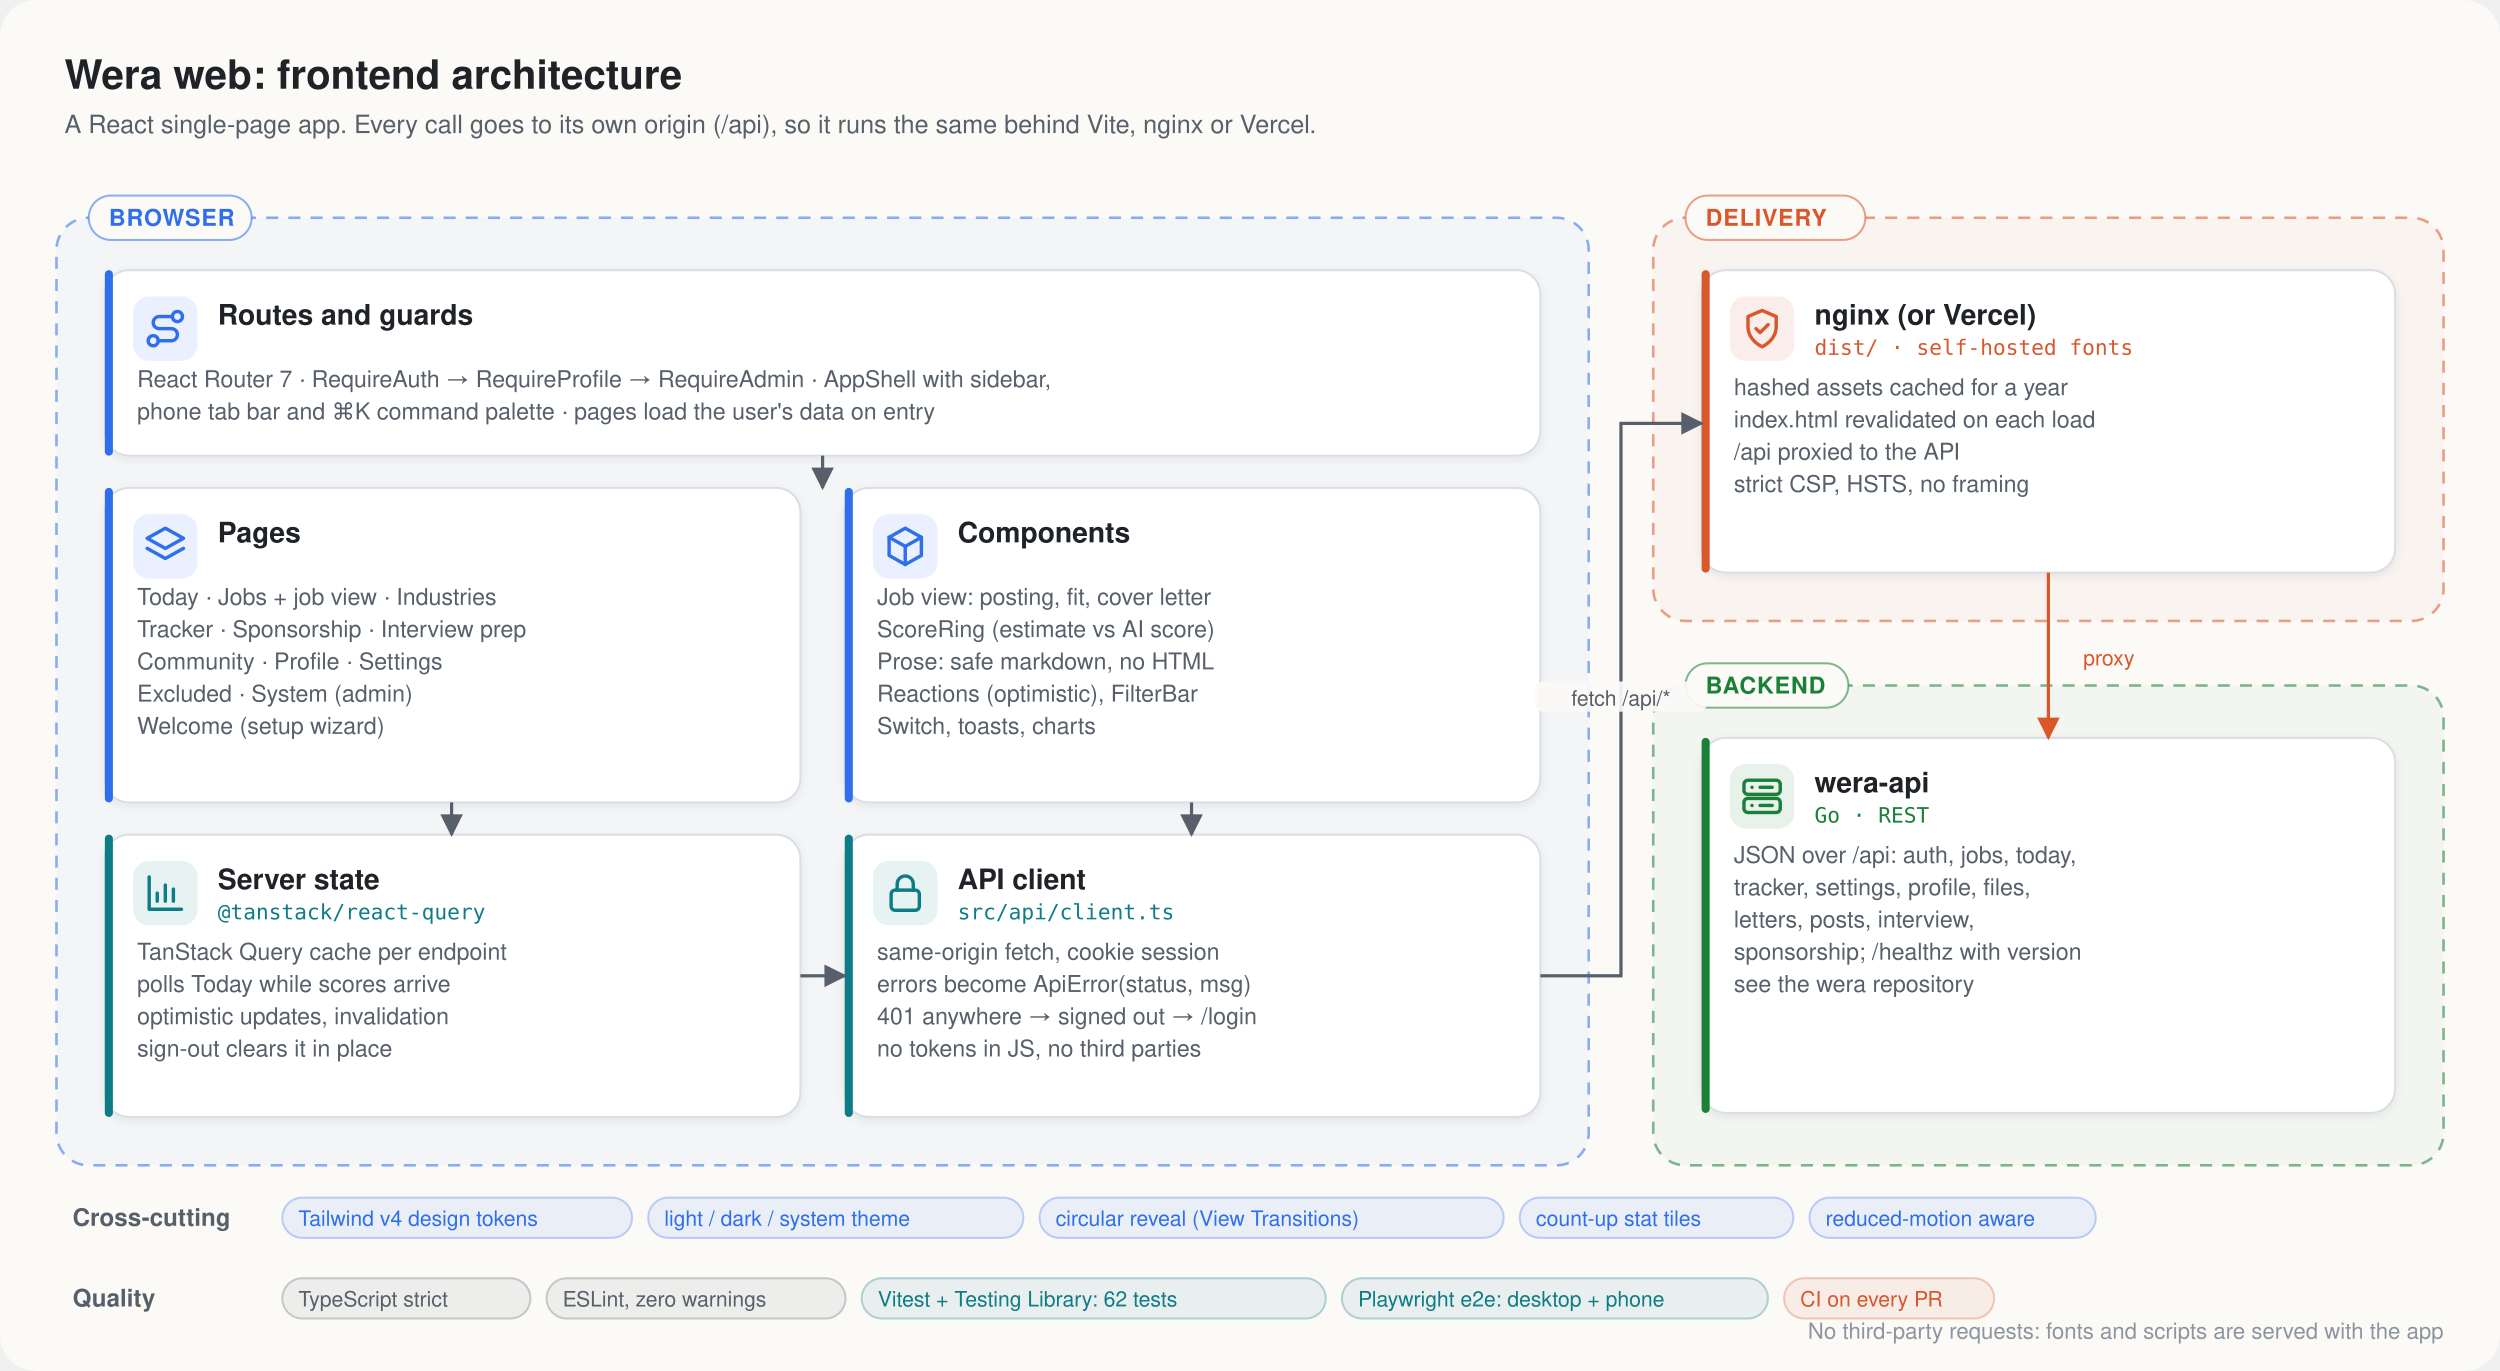
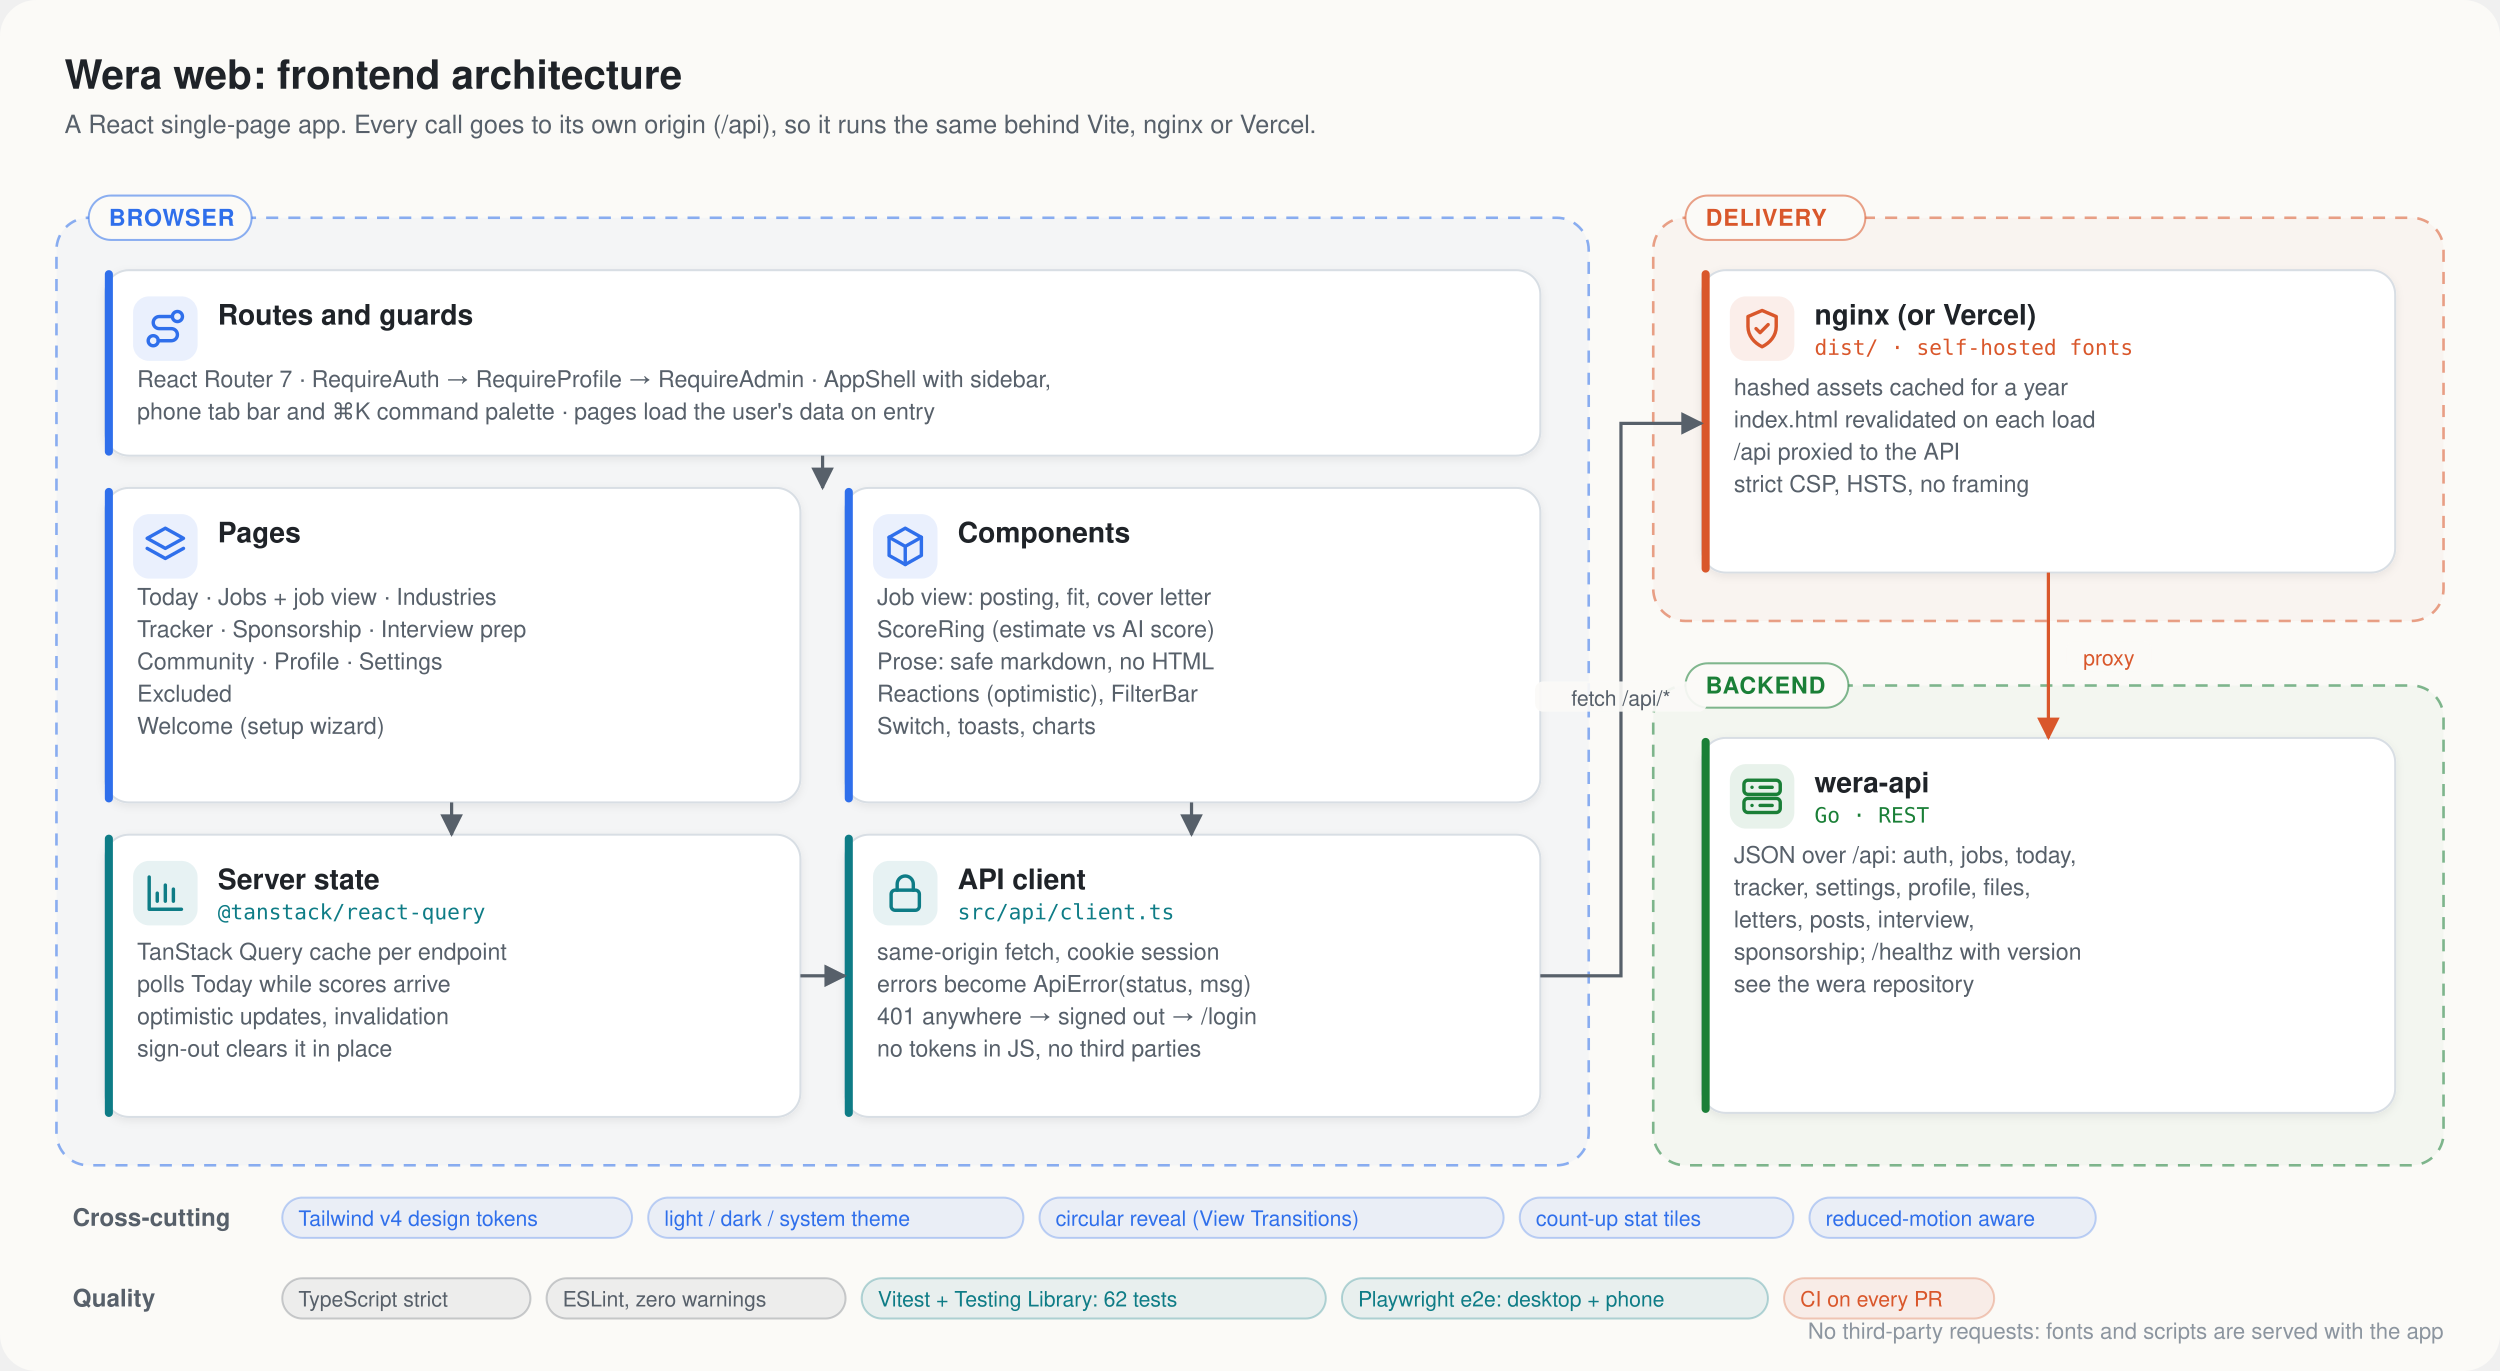
<svg xmlns="http://www.w3.org/2000/svg" width="1240" height="680" viewBox="0 0 1240 680" font-family="-apple-system, 'Segoe UI', Helvetica, Arial, sans-serif">
  <defs>
    <filter id="shadow" x="-10%" y="-10%" width="120%" height="140%">
      <feDropShadow dx="0" dy="1.5" stdDeviation="2" flood-color="#1F2328" flood-opacity=".07" />
    </filter>
    <marker id="arrow-57606A" viewBox="0 0 10 10" refX="9" refY="5" markerWidth="7" markerHeight="7" orient="auto-start-reverse">
      <path d="M0 0L10 5L0 10z" fill="#57606A" />
    </marker>
    <marker id="arrow-D9572B" viewBox="0 0 10 10" refX="9" refY="5" markerWidth="7" markerHeight="7" orient="auto-start-reverse">
      <path d="M0 0L10 5L0 10z" fill="#D9572B" />
    </marker>
  </defs>
  <rect width="100%" height="100%" rx="18" fill="#FBFAF7" />
  <text x="32" y="44" font-size="20" font-weight="700" fill="#1F2328">Wera web: frontend architecture</text>
  <text x="32" y="66" font-size="12.5" fill="#57606A">A React single-page app. Every call goes to its own origin (/api), so it runs the same behind Vite, nginx or Vercel.</text>
  <rect x="28" y="108" width="760" height="470" rx="16" fill="#2F6FEB08" stroke="#2F6FEB8C" stroke-width="1.3" stroke-dasharray="6 5" />
  <rect x="44" y="97" width="80.8" height="22" rx="11" fill="#FBFAF7" stroke="#2F6FEB8C" stroke-width="1" />
  <text x="54" y="112" font-size="11.5" font-weight="600" letter-spacing=".04em" fill="#2F6FEB">BROWSER</text>
  <rect x="820" y="108" width="392" height="200" rx="16" fill="#D9572B08" stroke="#D9572B8C" stroke-width="1.3" stroke-dasharray="6 5" />
  <rect x="836" y="97" width="89.2" height="22" rx="11" fill="#FBFAF7" stroke="#D9572B8C" stroke-width="1" />
  <text x="846" y="112" font-size="11.5" font-weight="600" letter-spacing=".04em" fill="#D9572B">DELIVERY</text>
  <rect x="820" y="340" width="392" height="238" rx="16" fill="#1A7F3708" stroke="#1A7F378C" stroke-width="1.3" stroke-dasharray="6 5" />
  <rect x="836" y="329" width="80.8" height="22" rx="11" fill="#FBFAF7" stroke="#1A7F378C" stroke-width="1" />
  <text x="846" y="344" font-size="11.5" font-weight="600" letter-spacing=".04em" fill="#1A7F37">BACKEND</text>
  <g filter="url(#shadow)">
    <rect x="52" y="134" width="712" height="92" rx="12" fill="#FFFFFF" stroke="#D8DEE4" />
  </g>
  <rect x="52" y="134" width="4" height="92" rx="2" fill="#2F6FEB" />
  <rect x="66" y="147" width="32" height="32" rx="8" fill="#2F6FEB19" />
  <g transform="translate(70 151) scale(1)" fill="none" stroke="#2F6FEB" stroke-width="1.7" stroke-linecap="round" stroke-linejoin="round">
    <circle cx="6" cy="18" r="2.5" />
    <circle cx="18" cy="6" r="2.5" />
    <path d="M8.5 18H15a3 3 0 0 0 0-6H9a3 3 0 0 1 0-6h6.5" />
  </g>
  <text x="108" y="161" font-size="14" font-weight="650" fill="#1F2328">Routes and guards</text>
  <text x="68" y="192" font-size="11.5" fill="#57606A">React Router 7 · RequireAuth → RequireProfile → RequireAdmin · AppShell with sidebar,</text>
  <text x="68" y="208" font-size="11.5" fill="#57606A">phone tab bar and ⌘K command palette · pages load the user's data on entry</text>
  <g filter="url(#shadow)">
    <rect x="52" y="242" width="345" height="156" rx="12" fill="#FFFFFF" stroke="#D8DEE4" />
  </g>
  <rect x="52" y="242" width="4" height="156" rx="2" fill="#2F6FEB" />
  <rect x="66" y="255" width="32" height="32" rx="8" fill="#2F6FEB19" />
  <g transform="translate(70 259) scale(1)" fill="none" stroke="#2F6FEB" stroke-width="1.7" stroke-linecap="round" stroke-linejoin="round">
    <path d="M12 3l9 5-9 5-9-5 9-5z" />
    <path d="M3 13l9 5 9-5" />
  </g>
  <text x="108" y="269" font-size="14" font-weight="650" fill="#1F2328">Pages</text>
  <text x="68" y="300" font-size="11.5" fill="#57606A">Today · Jobs + job view · Industries</text>
  <text x="68" y="316" font-size="11.5" fill="#57606A">Tracker · Sponsorship · Interview prep</text>
  <text x="68" y="332" font-size="11.5" fill="#57606A">Community · Profile · Settings</text>
-   <text x="68" y="348" font-size="11.5" fill="#57606A">Excluded · System (admin)</text>
+   <text x="68" y="348" font-size="11.5" fill="#57606A">Excluded</text>
  <text x="68" y="364" font-size="11.5" fill="#57606A">Welcome (setup wizard)</text>
  <g filter="url(#shadow)">
    <rect x="419" y="242" width="345" height="156" rx="12" fill="#FFFFFF" stroke="#D8DEE4" />
  </g>
  <rect x="419" y="242" width="4" height="156" rx="2" fill="#2F6FEB" />
  <rect x="433" y="255" width="32" height="32" rx="8" fill="#2F6FEB19" />
  <g transform="translate(437 259) scale(1)" fill="none" stroke="#2F6FEB" stroke-width="1.7" stroke-linecap="round" stroke-linejoin="round">
    <path d="M12 3l8 4.5v9L12 21l-8-4.5v-9L12 3z" />
    <path d="M4 7.5l8 4.5 8-4.5M12 12v9" />
  </g>
  <text x="475" y="269" font-size="14" font-weight="650" fill="#1F2328">Components</text>
  <text x="435" y="300" font-size="11.5" fill="#57606A">Job view: posting, fit, cover letter</text>
  <text x="435" y="316" font-size="11.5" fill="#57606A">ScoreRing (estimate vs AI score)</text>
  <text x="435" y="332" font-size="11.5" fill="#57606A">Prose: safe markdown, no HTML</text>
  <text x="435" y="348" font-size="11.5" fill="#57606A">Reactions (optimistic), FilterBar</text>
  <text x="435" y="364" font-size="11.5" fill="#57606A">Switch, toasts, charts</text>
  <g filter="url(#shadow)">
    <rect x="52" y="414" width="345" height="140" rx="12" fill="#FFFFFF" stroke="#D8DEE4" />
  </g>
  <rect x="52" y="414" width="4" height="140" rx="2" fill="#0E7C86" />
  <rect x="66" y="427" width="32" height="32" rx="8" fill="#0E7C8619" />
  <g transform="translate(70 431) scale(1)" fill="none" stroke="#0E7C86" stroke-width="1.7" stroke-linecap="round" stroke-linejoin="round">
    <path d="M4 20V4M4 20h16" />
    <path d="M8 16v-4M12 16V8M16 16v-6" />
  </g>
  <text x="108" y="441" font-size="14" font-weight="650" fill="#1F2328">Server state</text>
  <text x="108" y="456" font-size="10.5" font-family="'SFMono-Regular', Menlo, Consolas, monospace" fill="#0E7C86">@tanstack/react-query</text>
  <text x="68" y="476" font-size="11.5" fill="#57606A">TanStack Query cache per endpoint</text>
  <text x="68" y="492" font-size="11.5" fill="#57606A">polls Today while scores arrive</text>
  <text x="68" y="508" font-size="11.5" fill="#57606A">optimistic updates, invalidation</text>
  <text x="68" y="524" font-size="11.5" fill="#57606A">sign-out clears it in place</text>
  <g filter="url(#shadow)">
    <rect x="419" y="414" width="345" height="140" rx="12" fill="#FFFFFF" stroke="#D8DEE4" />
  </g>
  <rect x="419" y="414" width="4" height="140" rx="2" fill="#0E7C86" />
  <rect x="433" y="427" width="32" height="32" rx="8" fill="#0E7C8619" />
  <g transform="translate(437 431) scale(1)" fill="none" stroke="#0E7C86" stroke-width="1.7" stroke-linecap="round" stroke-linejoin="round">
    <rect x="5" y="10.5" width="14" height="10" rx="2" />
    <path d="M8 10.5V7.5a4 4 0 0 1 8 0v3" />
  </g>
  <text x="475" y="441" font-size="14" font-weight="650" fill="#1F2328">API client</text>
  <text x="475" y="456" font-size="10.5" font-family="'SFMono-Regular', Menlo, Consolas, monospace" fill="#0E7C86">src/api/client.ts</text>
  <text x="435" y="476" font-size="11.5" fill="#57606A">same-origin fetch, cookie session</text>
  <text x="435" y="492" font-size="11.5" fill="#57606A">errors become ApiError(status, msg)</text>
  <text x="435" y="508" font-size="11.5" fill="#57606A">401 anywhere → signed out → /login</text>
  <text x="435" y="524" font-size="11.5" fill="#57606A">no tokens in JS, no third parties</text>
  <g filter="url(#shadow)">
    <rect x="844" y="134" width="344" height="150" rx="12" fill="#FFFFFF" stroke="#D8DEE4" />
  </g>
  <rect x="844" y="134" width="4" height="150" rx="2" fill="#D9572B" />
  <rect x="858" y="147" width="32" height="32" rx="8" fill="#D9572B19" />
  <g transform="translate(862 151) scale(1)" fill="none" stroke="#D9572B" stroke-width="1.7" stroke-linecap="round" stroke-linejoin="round">
    <path d="M12 3l7 3v5c0 4.5-3 8-7 10-4-2-7-5.5-7-10V6l7-3z" />
    <path d="M9 12l2 2 4-4" />
  </g>
  <text x="900" y="161" font-size="14" font-weight="650" fill="#1F2328">nginx (or Vercel)</text>
  <text x="900" y="176" font-size="10.5" font-family="'SFMono-Regular', Menlo, Consolas, monospace" fill="#D9572B">dist/ · self-hosted fonts</text>
  <text x="860" y="196" font-size="11.5" fill="#57606A">hashed assets cached for a year</text>
  <text x="860" y="212" font-size="11.5" fill="#57606A">index.html revalidated on each load</text>
  <text x="860" y="228" font-size="11.5" fill="#57606A">/api proxied to the API</text>
  <text x="860" y="244" font-size="11.5" fill="#57606A">strict CSP, HSTS, no framing</text>
  <g filter="url(#shadow)">
    <rect x="844" y="366" width="344" height="186" rx="12" fill="#FFFFFF" stroke="#D8DEE4" />
  </g>
  <rect x="844" y="366" width="4" height="186" rx="2" fill="#1A7F37" />
  <rect x="858" y="379" width="32" height="32" rx="8" fill="#1A7F3719" />
  <g transform="translate(862 383) scale(1)" fill="none" stroke="#1A7F37" stroke-width="1.7" stroke-linecap="round" stroke-linejoin="round">
    <rect x="3" y="4" width="18" height="7" rx="2" />
    <rect x="3" y="13" width="18" height="7" rx="2" />
    <path d="M7 7.5h.01M7 16.5h.01M11 7.5h6M11 16.5h6" />
  </g>
  <text x="900" y="393" font-size="14" font-weight="650" fill="#1F2328">wera-api</text>
  <text x="900" y="408" font-size="10.5" font-family="'SFMono-Regular', Menlo, Consolas, monospace" fill="#1A7F37">Go · REST</text>
  <text x="860" y="428" font-size="11.5" fill="#57606A">JSON over /api: auth, jobs, today,</text>
  <text x="860" y="444" font-size="11.5" fill="#57606A">tracker, settings, profile, files,</text>
  <text x="860" y="460" font-size="11.5" fill="#57606A">letters, posts, interview,</text>
  <text x="860" y="476" font-size="11.5" fill="#57606A">sponsorship; /healthz with version</text>
  <text x="860" y="492" font-size="11.5" fill="#57606A">see the wera repository</text>
  <path d="M764 484 L804 484 L804 210 L844 210" fill="none" stroke="#57606A" stroke-width="1.6" marker-end="url(#arrow-57606A)" />
  <rect x="761.4" y="338" width="85.2" height="15" rx="4" fill="#FBFAF7" opacity=".92" />
  <text x="804.0" y="350" font-size="10.5" fill="#57606A" text-anchor="middle">fetch /api/*</text>
  <path d="M1016 284 L1016 366" fill="none" stroke="#D9572B" stroke-width="1.6" marker-end="url(#arrow-D9572B)" />
  <rect x="1024.75" y="318" width="42.5" height="15" rx="4" fill="#FBFAF7" opacity=".92" />
  <text x="1046.0" y="330" font-size="10.5" fill="#D9572B" text-anchor="middle">proxy</text>
  <path d="M408 226 L408 242" fill="none" stroke="#57606A" stroke-width="1.6" marker-end="url(#arrow-57606A)" />
  <path d="M224 398 L224 414" fill="none" stroke="#57606A" stroke-width="1.6" marker-end="url(#arrow-57606A)" />
  <path d="M591 398 L591 414" fill="none" stroke="#57606A" stroke-width="1.6" marker-end="url(#arrow-57606A)" />
  <path d="M397 484 L419 484" fill="none" stroke="#57606A" stroke-width="1.6" marker-end="url(#arrow-57606A)" />
  <text x="36" y="608" font-size="12" font-weight="650" fill="#57606A" text-anchor="start">Cross-cutting</text>
  <rect x="140" y="594" width="173.5" height="20" rx="10" fill="#2F6FEB14" stroke="#2F6FEB4C" />
  <text x="148" y="608" font-size="10.5" fill="#2F6FEB">Tailwind v4 design tokens</text>
  <rect x="321.5" y="594" width="186.1" height="20" rx="10" fill="#2F6FEB14" stroke="#2F6FEB4C" />
  <text x="329.5" y="608" font-size="10.5" fill="#2F6FEB">light / dark / system theme</text>
  <rect x="515.6" y="594" width="230.2" height="20" rx="10" fill="#2F6FEB14" stroke="#2F6FEB4C" />
  <text x="523.6" y="608" font-size="10.5" fill="#2F6FEB">circular reveal (View Transitions)</text>
  <rect x="753.8" y="594" width="135.7" height="20" rx="10" fill="#2F6FEB14" stroke="#2F6FEB4C" />
  <text x="761.8" y="608" font-size="10.5" fill="#2F6FEB">count-up stat tiles</text>
  <rect x="897.5" y="594" width="142.0" height="20" rx="10" fill="#2F6FEB14" stroke="#2F6FEB4C" />
  <text x="905.5" y="608" font-size="10.5" fill="#2F6FEB">reduced-motion aware</text>
  <text x="36" y="648" font-size="12" font-weight="650" fill="#57606A" text-anchor="start">Quality</text>
  <rect x="140" y="634" width="123.1" height="20" rx="10" fill="#57606A14" stroke="#57606A4C" />
  <text x="148" y="648" font-size="10.5" fill="#57606A">TypeScript strict</text>
  <rect x="271.1" y="634" width="148.3" height="20" rx="10" fill="#57606A14" stroke="#57606A4C" />
  <text x="279.1" y="648" font-size="10.5" fill="#57606A">ESLint, zero warnings</text>
  <rect x="427.4" y="634" width="230.2" height="20" rx="10" fill="#0E7C8614" stroke="#0E7C864C" />
  <text x="435.4" y="648" font-size="10.5" fill="#0E7C86">Vitest + Testing Library: 62 tests</text>
  <rect x="665.6" y="634" width="211.3" height="20" rx="10" fill="#0E7C8614" stroke="#0E7C864C" />
  <text x="673.6" y="648" font-size="10.5" fill="#0E7C86">Playwright e2e: desktop + phone</text>
  <rect x="884.9" y="634" width="104.2" height="20" rx="10" fill="#D9572B14" stroke="#D9572B4C" />
  <text x="892.9" y="648" font-size="10.5" fill="#D9572B">CI on every PR</text>
  <text x="1212" y="664" font-size="11" font-weight="400" fill="#8C959F" text-anchor="end">No third-party requests: fonts and scripts are served with the app</text>
</svg>
